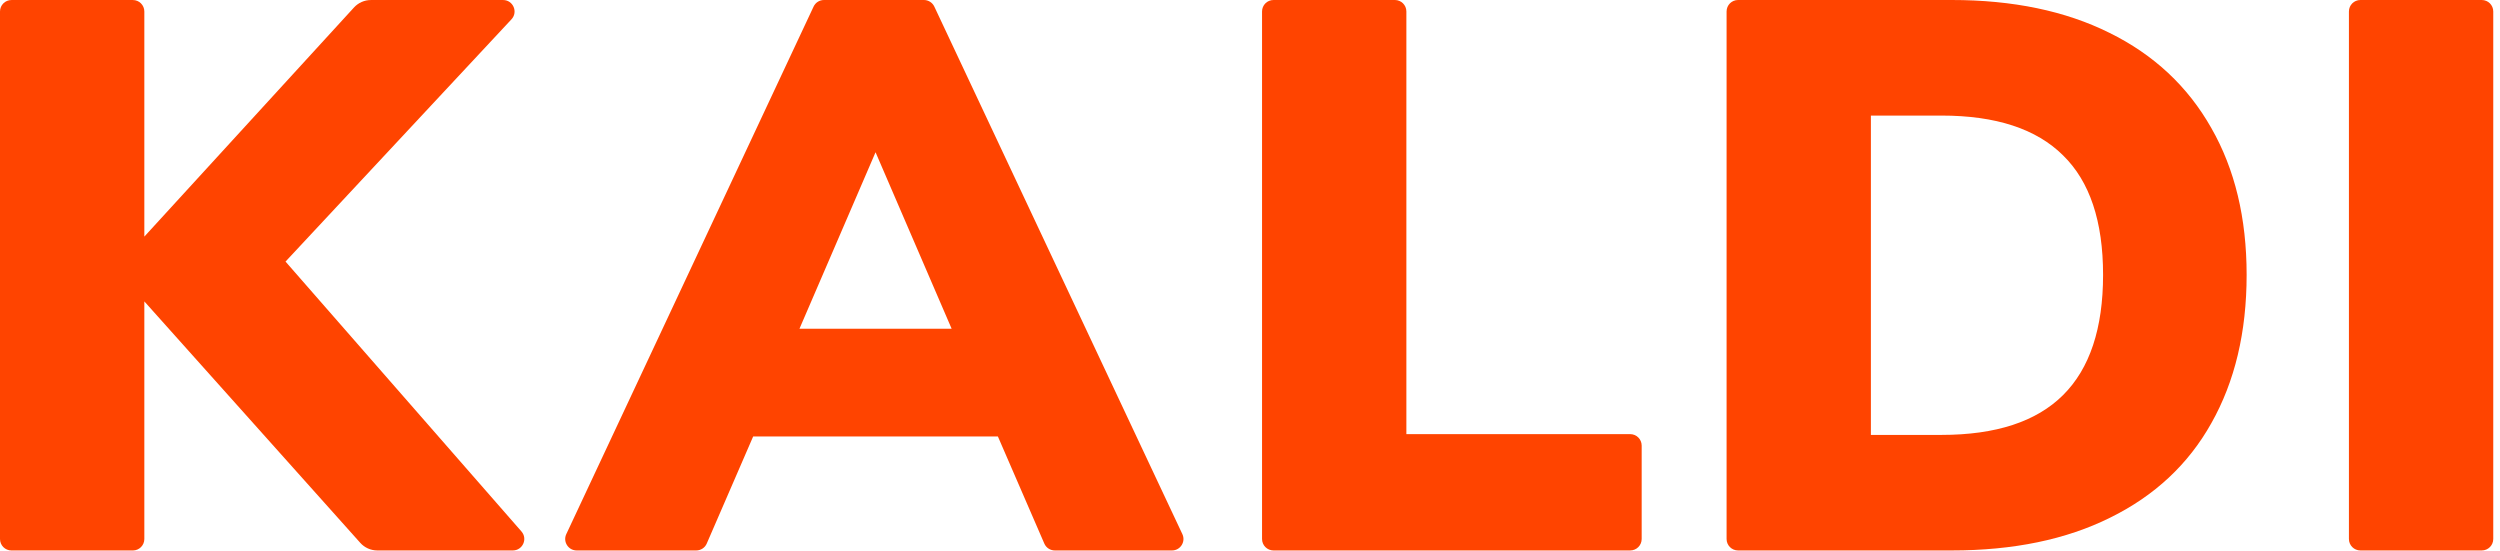
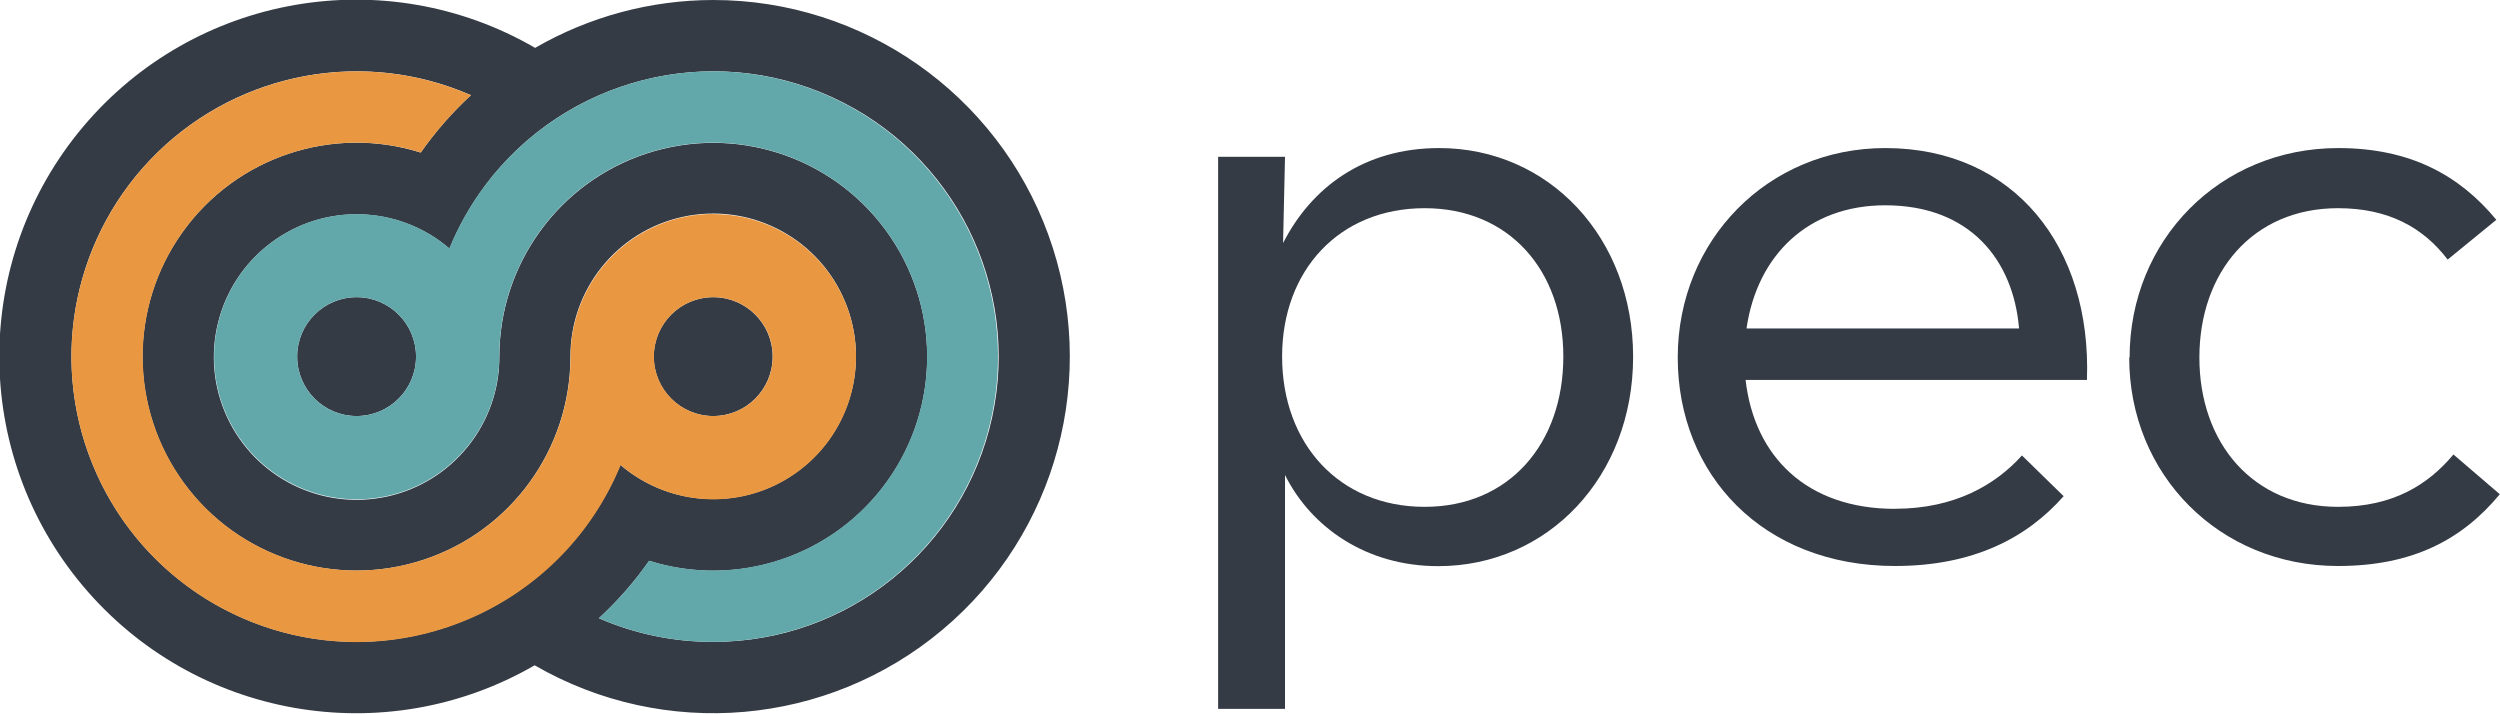
- <svg xmlns="http://www.w3.org/2000/svg" xmlns:xlink="http://www.w3.org/1999/xlink" viewBox="0 0 109 24">
-   <g transform="translate(-1470)">
-     <g style="mix-blend-mode:normal" transform="translate(1470)" fill="#f40">
-       <use xlink:href="#b" style="mix-blend-mode:normal" />
-       <use xlink:href="#c" style="mix-blend-mode:normal" />
-       <use xlink:href="#d" style="mix-blend-mode:normal" />
-       <use xlink:href="#e" style="mix-blend-mode:normal" />
-       <use xlink:href="#f" style="mix-blend-mode:normal" />
+ <svg xmlns="http://www.w3.org/2000/svg" viewBox="0 0 647 184.58">
+   <defs>
+     <style>.cls-1{fill:#343b45;}.cls-2{fill:#e99841;}.cls-3{fill:#62a8ab;}</style>
+   </defs>
+   <g id="Layer_2" data-name="Layer 2">
+     <g id="Layer_1-2" data-name="Layer 1">
+       <path class="cls-1" d="M404.59,92.28c0-22.34-14.06-38.4-35.89-38.4-22.09,0-36.89,16.06-36.89,38.4,0,22.58,14.8,38.89,36.89,38.89,21.83,0,35.89-16.31,35.89-38.89m-89.34-51.7h17.31l-.5,22.33c7.28-14.3,20.83-24.59,40.4-24.59,28.36,0,50.19,23.09,50.19,54,0,31.11-22.08,54.2-50.44,54.2-18.57,0-32.87-10-39.65-23.59v60.53H315.25Z" />
+       <path class="cls-1" d="M522.53,85c-1.5-17.82-12.8-31.87-34.63-31.87C468.08,53.13,454.77,65.92,452,85Zm-32.12,46.67c15.56,0,26.1-6.27,32.87-13.8l10.79,10.54c-9.53,10.79-23.33,18.07-43.66,18.07-34.13,0-56.21-23.59-56.21-53.95s23.33-54.21,53.7-54.21c33.38,0,53.45,25.6,52.2,60H451.76c2.26,19.82,15.81,33.37,38.65,33.37" />
+       <path class="cls-1" d="M551.14,92.53c0-30.37,23.33-54.21,54-54.21,18.57,0,31.37,7,40.91,18.57L633.45,67.18c-6.28-8.28-15.31-13.3-28.36-13.3-22.08,0-35.89,16.56-35.89,38.65s13.81,38.64,35.89,38.64c14.3,0,23.34-5.77,29.86-13.55l12,10.29c-9.79,11.79-22.59,18.57-41.91,18.57-30.62,0-54-23.59-54-53.95" />
+       <path class="cls-1" d="M184.58,0a92.29,92.29,0,0,0-46.09,12.39,92.33,92.33,0,1,0-.12,159.79A92.29,92.29,0,1,0,184.58,0ZM92.29,166.12A73.83,73.83,0,1,1,121.87,24.63a92,92,0,0,0-13,14.85,55.37,55.37,0,1,0,38.75,52.81,36.95,36.95,0,1,1,12.92,28,73.49,73.49,0,0,1-9.26,16.23l0,0A74.11,74.11,0,0,1,92.29,166.12Zm92.29,0A73.55,73.55,0,0,1,155,160a92.59,92.59,0,0,0,13-14.85,55.36,55.36,0,1,0-38.76-52.81,36.95,36.95,0,1,1-12.92-28A73.86,73.86,0,0,1,125.56,48l0,0a73.83,73.83,0,1,1,59.06,118.12Z" />
+       <circle class="cls-1" cx="184.58" cy="92.29" r="15.38" />
+       <circle class="cls-1" cx="92.29" cy="92.29" r="15.38" />
+       <path class="cls-2" d="M184.58,55.37a37,37,0,0,0-36.92,36.92,55.36,55.36,0,1,1-38.75-52.82,92.89,92.89,0,0,1,13-14.84c-.83-.36-1.68-.7-2.52-1h0a73.83,73.83,0,1,0,41.24,96.73,36.91,36.91,0,1,0,24-64.95Zm0,52.3A15.38,15.38,0,1,1,200,92.29,15.38,15.38,0,0,1,184.58,107.67Z" />
+       <path class="cls-3" d="M184.58,18.46a73.92,73.92,0,0,0-68.29,45.81,36.9,36.9,0,1,0,12.92,28A55.36,55.36,0,1,1,168,145.11,92,92,0,0,1,155,160l.26.11c.81.35,1.63.69,2.45,1l.69.25c.61.24,1.23.47,1.85.68A73.83,73.83,0,1,0,184.58,18.46ZM92.29,107.67a15.38,15.38,0,1,1,15.38-15.38A15.38,15.38,0,0,1,92.29,107.67Z" />
    </g>
  </g>
-   <defs>
-     <path id="b" d="M22.735 23.171c.283.323.053.829-.376.829h-5.907c-.285 0-.556-.121-.745-.333l-9.414-10.526v10.36c0 .276-.224.5-.5.5h-5.293c-.276 0-.5-.224-.5-.5v-23c0-.276.224-.5.5-.5h5.293c.276 0 .5.224.5.5v9.815l9.141-9.99c.19-.207.457-.325.738-.325h5.762c.437 0 .664.521.366.841l-9.851 10.563 10.287 11.767z" />
-     <path id="c" d="M45.991 24c-.199 0-.38-.118-.459-.301l-2.024-4.669h-10.67l-2.024 4.669c-.079.183-.259.301-.459.301h-5.212c-.366 0-.608-.381-.453-.712l10.782-23c.082-.176.259-.288.453-.288h4.358c.194 0 .37.112.453.287l10.815 23c.156.332-.086.713-.452.713h-5.108zm-11.135-9.668h6.635l-3.317-7.694-3.317 7.694z" />
-     <path id="d" d="M55.525 24c-.276 0-.5-.224-.5-.5v-23c0-.276.224-.5.5-.5h5.293c.276 0 .5.224.5.5v18.428h9.759c.276 0 .5.224.5.5v4.072c0 .276-.224.5-.5.5h-15.552z" />
-     <path id="e" d="M75.279.5c0-.276.224-.5.5-.5h9.315c2.667 0 4.959.477 6.874 1.43 1.938.953 3.42 2.338 4.446 4.153 1.026 1.793 1.539 3.926 1.539 6.4 0 2.496-.513 4.652-1.539 6.468-1.003 1.793-2.474 3.166-4.412 4.119-1.915.953-4.218 1.43-6.908 1.43h-9.315c-.276 0-.5-.224-.5-.5v-23zm9.37 18.462c2.371 0 4.138-.579 5.301-1.736 1.163-1.157 1.744-2.905 1.744-5.242 0-2.338-.581-4.074-1.744-5.209-1.163-1.157-2.93-1.736-5.301-1.736h-3.078v13.923h3.078z" />
-     <path id="f" d="M102.913 24c-.276 0-.5-.224-.5-.5v-23c0-.276.224-.5.5-.5h5.293c.276 0 .5.224.5.5v23c0 .276-.224.5-.5.5h-5.293z" />
-   </defs>
</svg>
